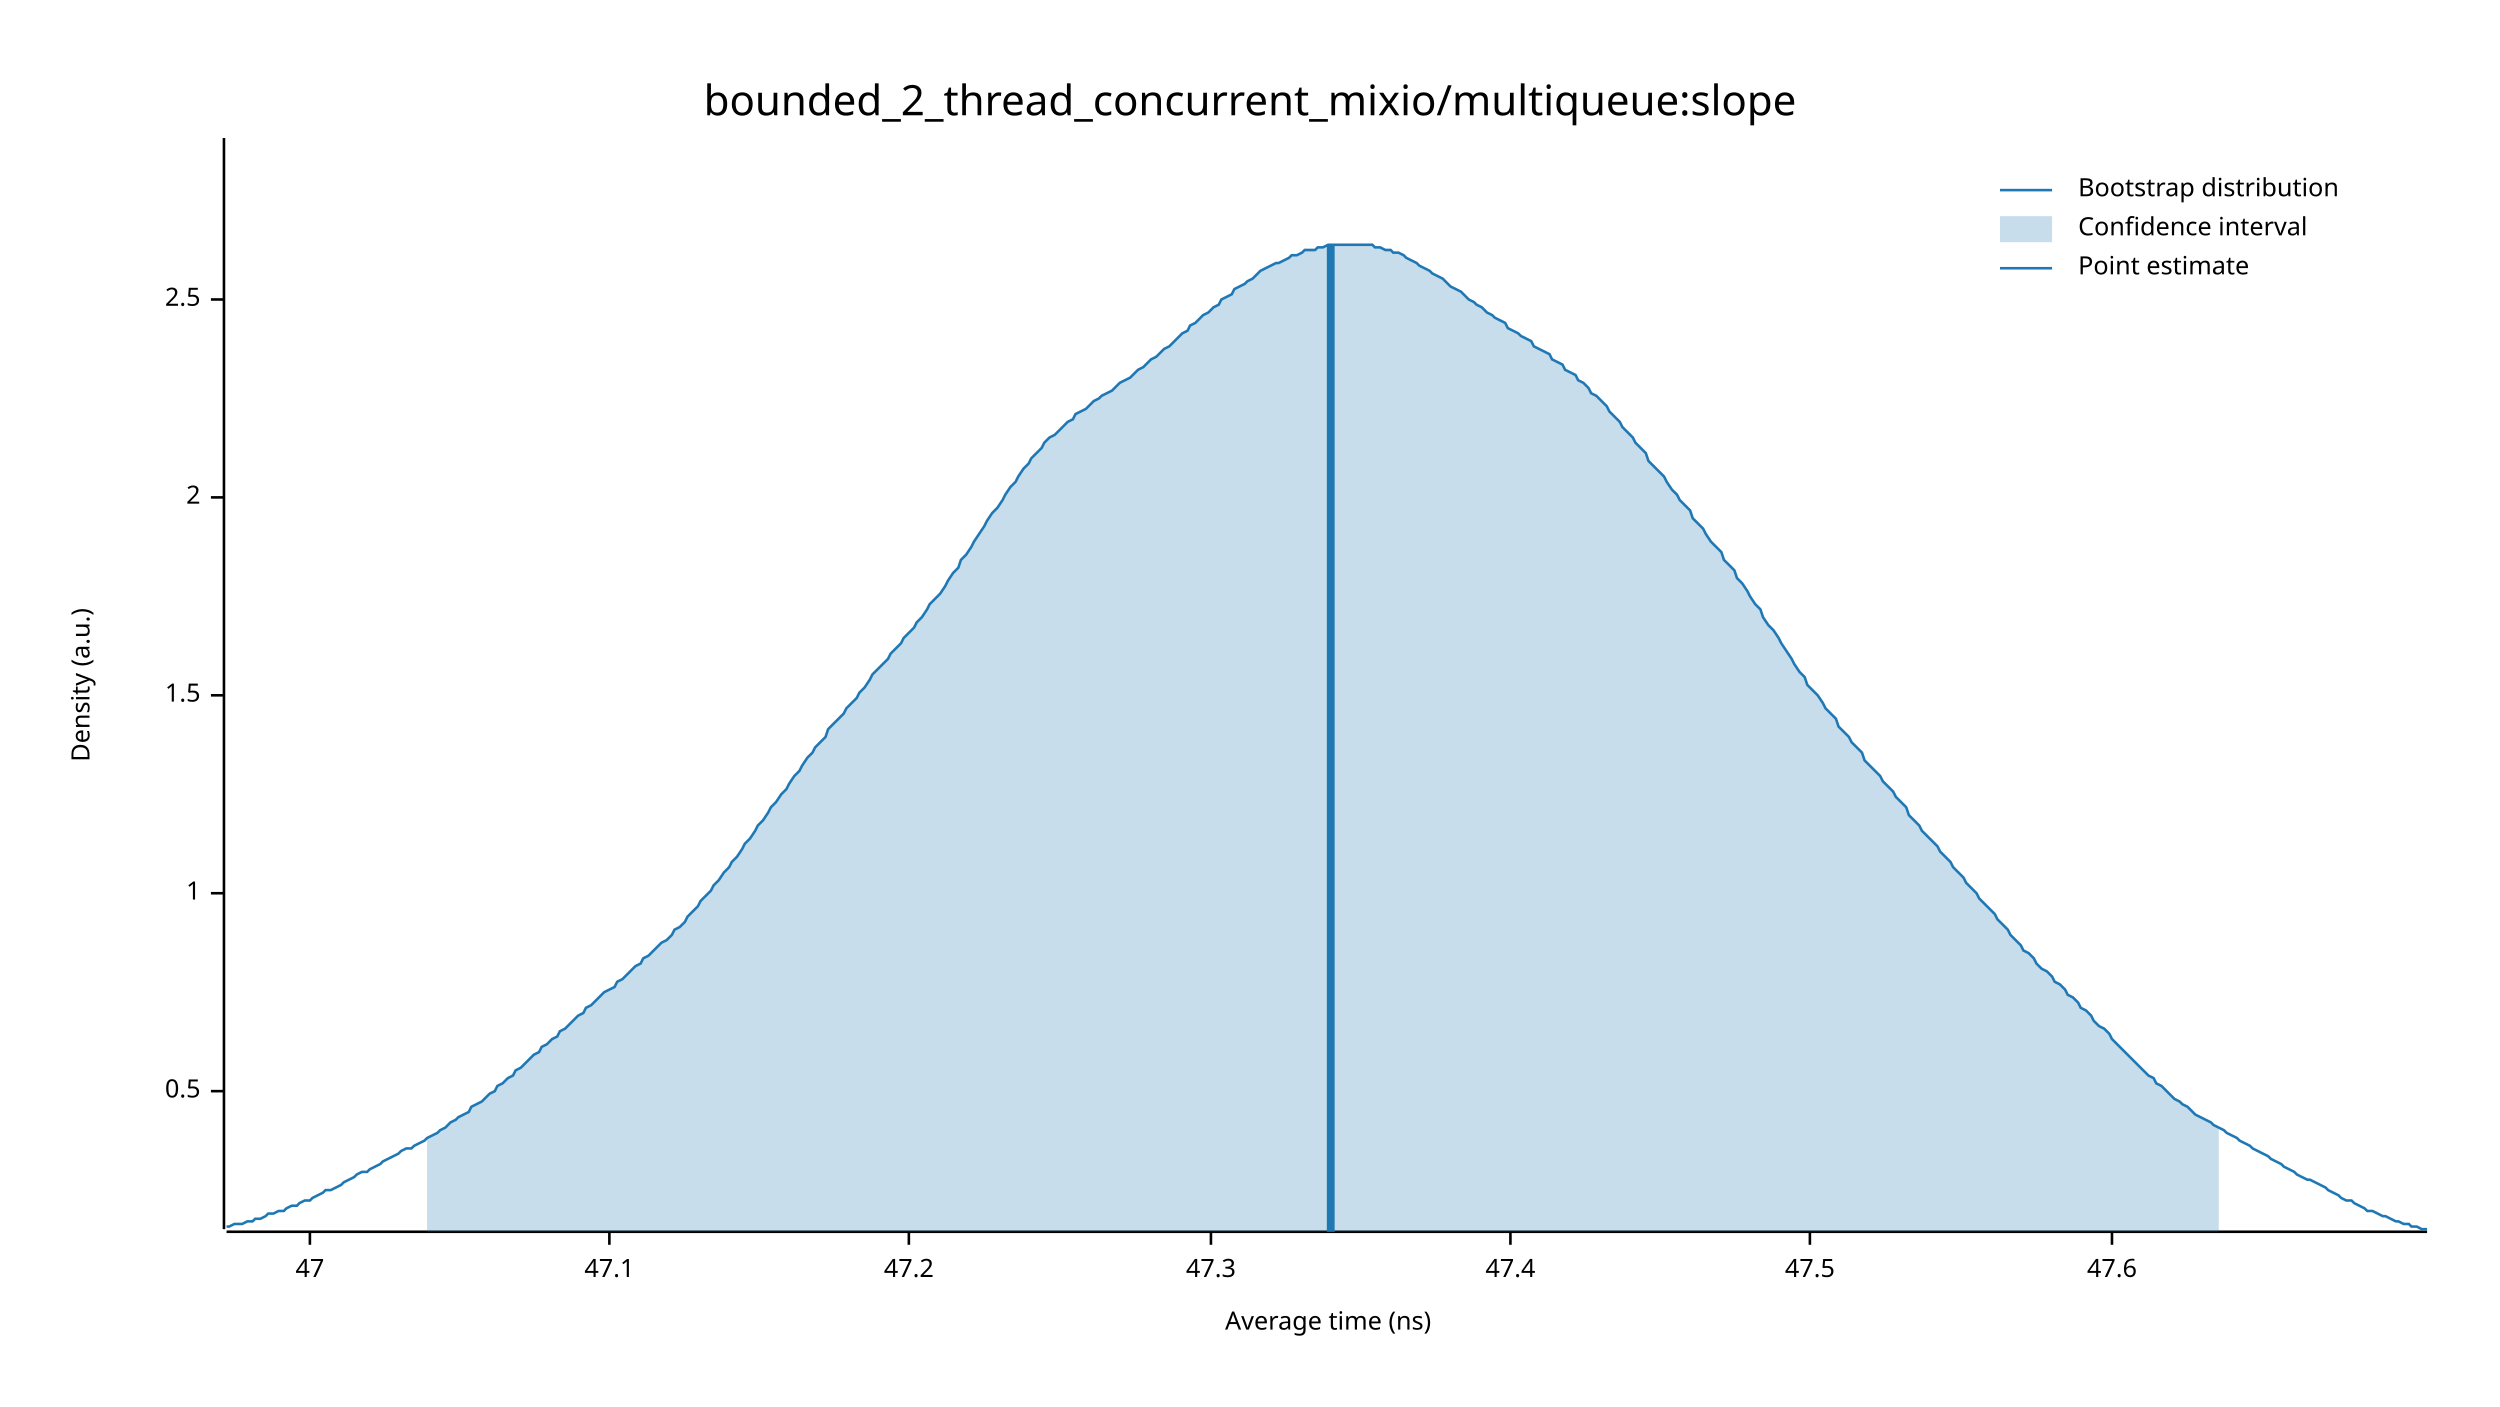
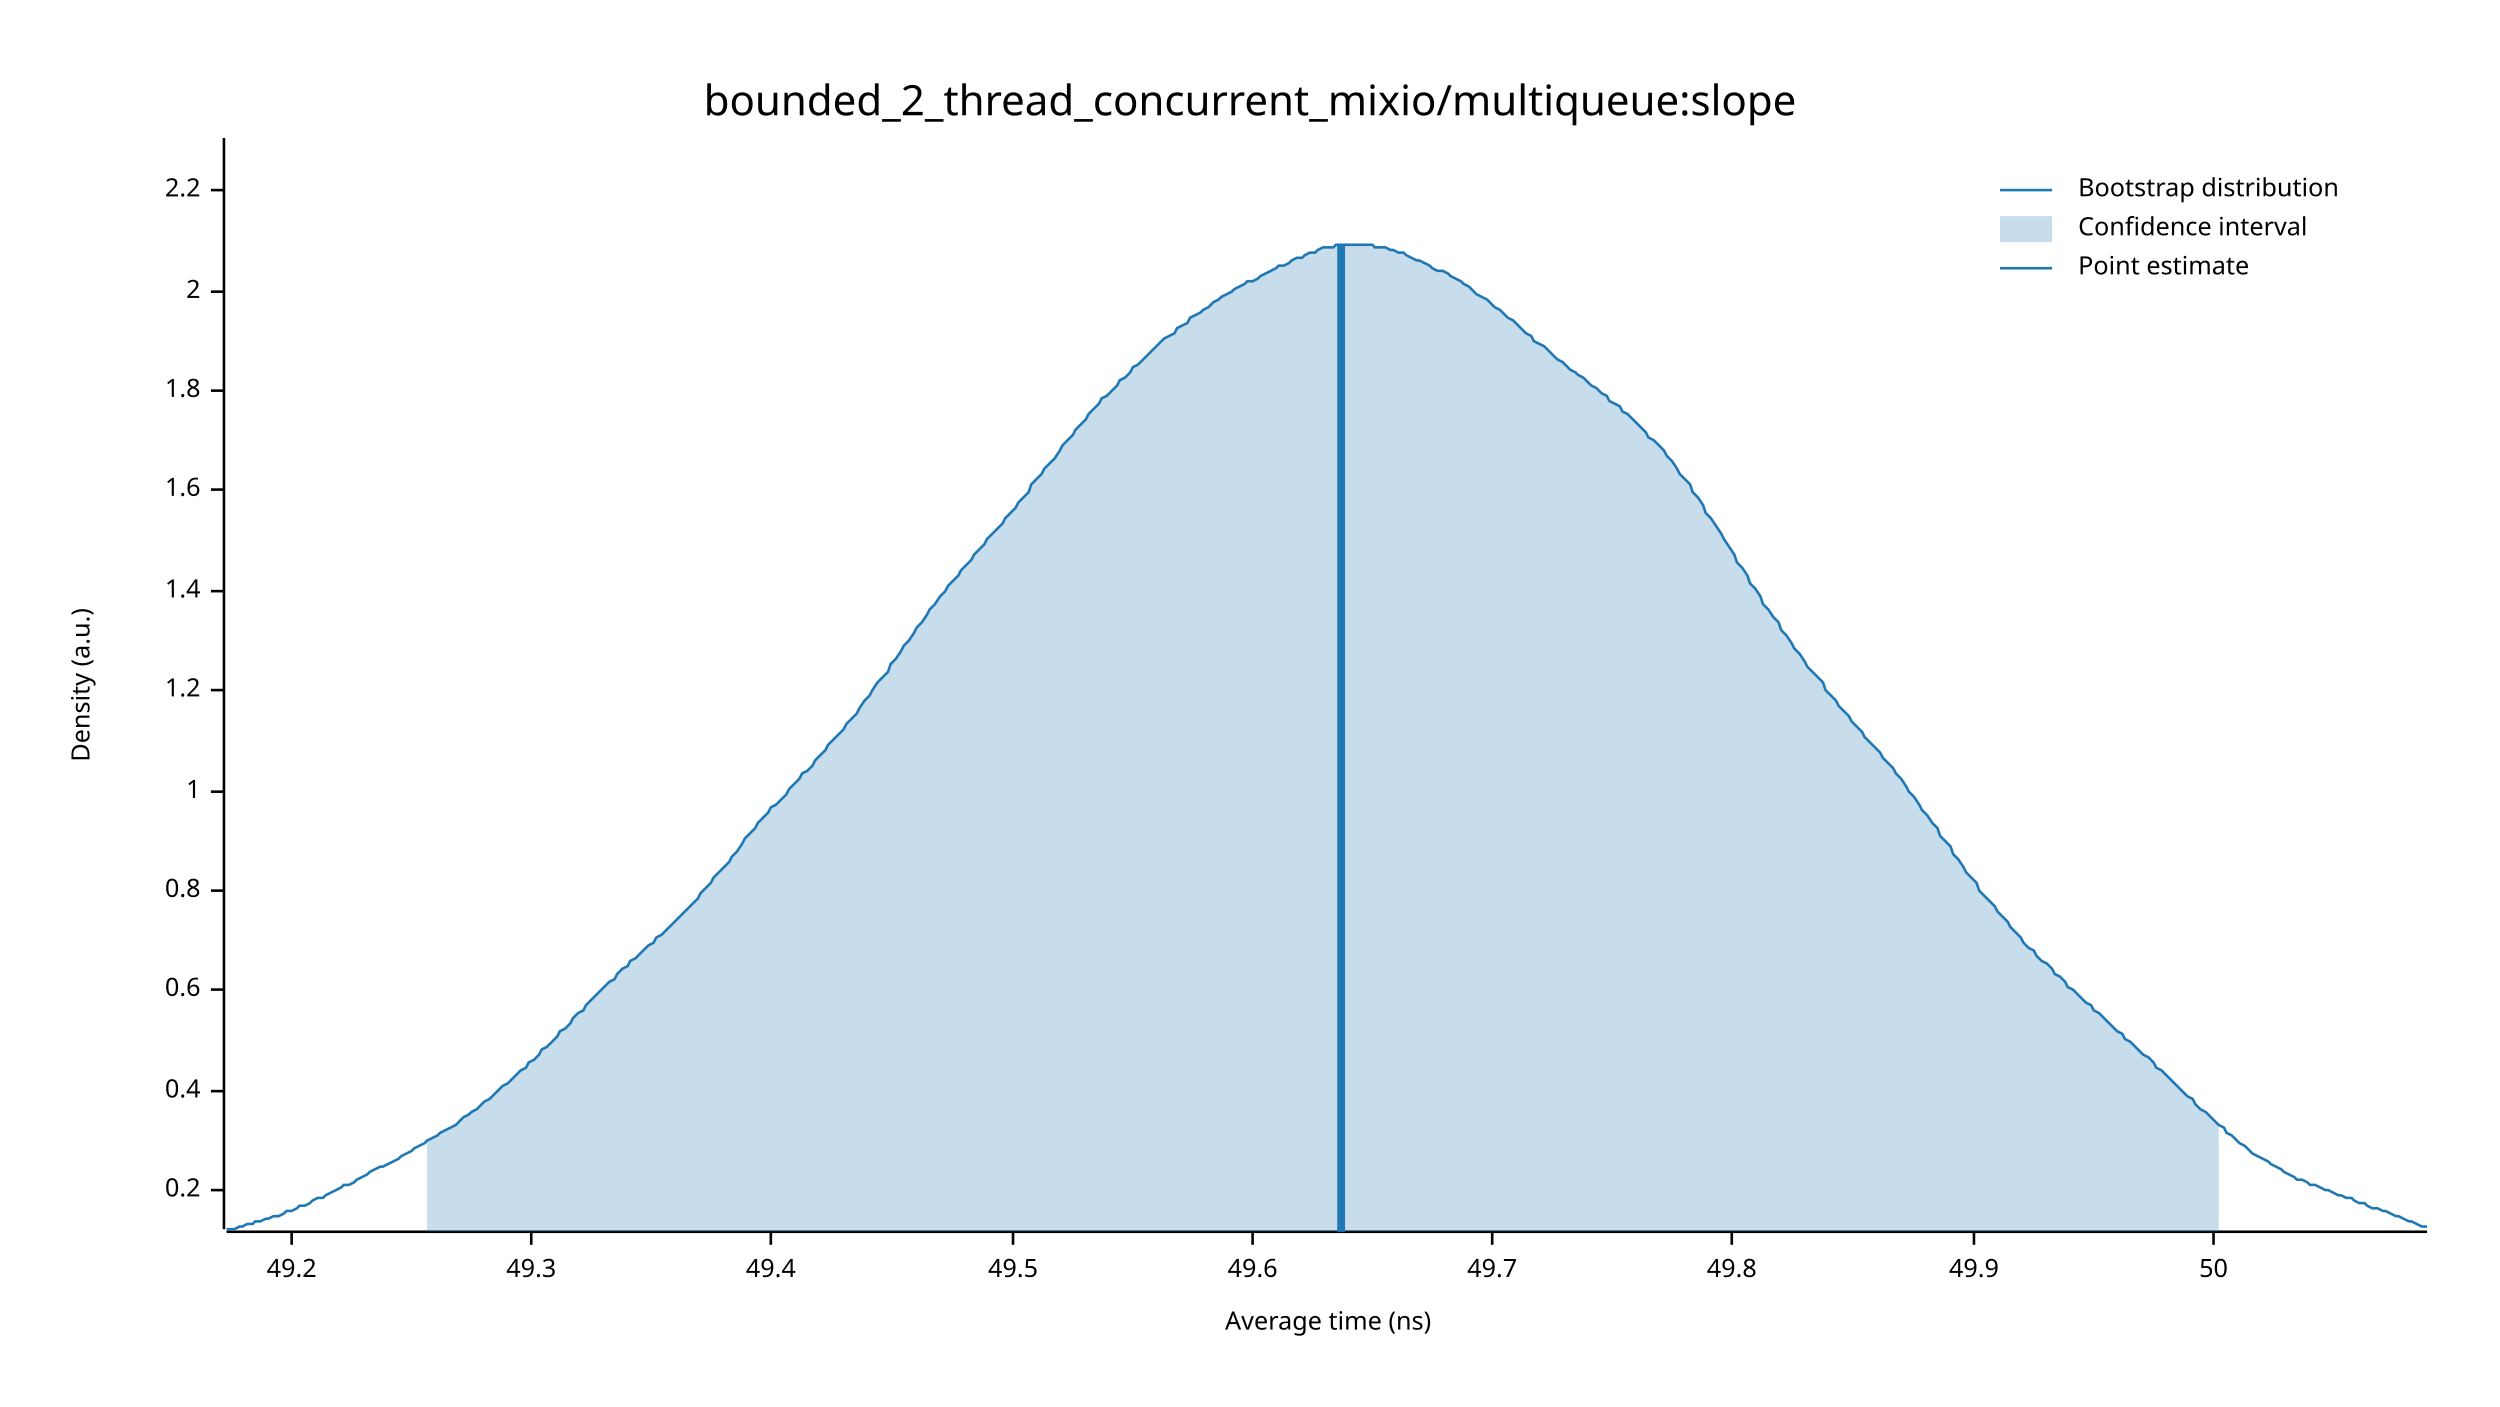
<svg xmlns="http://www.w3.org/2000/svg" width="960" height="540" viewBox="0 0 960 540">
  <text x="480" y="32" dy="0.76em" text-anchor="middle" font-family="sans-serif" font-size="16.129" opacity="1" fill="#000000">
bounded_2_thread_concurrent_mixio/multiqueue:slope
</text>
  <text x="27" y="263" dy="0.76em" text-anchor="middle" font-family="sans-serif" font-size="9.677" opacity="1" fill="#000000" transform="rotate(270, 27, 263)">
Density (a.u.)
</text>
  <text x="510" y="513" dy="-0.5ex" text-anchor="middle" font-family="sans-serif" font-size="9.677" opacity="1" fill="#000000">
Average time (ns)
</text>
  <polyline fill="none" opacity="1" stroke="#000000" stroke-width="1" points="86,53 86,472 " />
+   <text x="77" y="457" dy="0.5ex" text-anchor="end" font-family="sans-serif" font-size="9.677" opacity="1" fill="#000000">
+ 0.2
+ </text>
+   <polyline fill="none" opacity="1" stroke="#000000" stroke-width="1" points="81,457 86,457 " />
  <text x="77" y="419" dy="0.5ex" text-anchor="end" font-family="sans-serif" font-size="9.677" opacity="1" fill="#000000">
- 0.5
+ 0.4
</text>
  <polyline fill="none" opacity="1" stroke="#000000" stroke-width="1" points="81,419 86,419 " />
-   <text x="77" y="343" dy="0.5ex" text-anchor="end" font-family="sans-serif" font-size="9.677" opacity="1" fill="#000000">
+   <text x="77" y="380" dy="0.5ex" text-anchor="end" font-family="sans-serif" font-size="9.677" opacity="1" fill="#000000">
+ 0.6
+ </text>
+   <polyline fill="none" opacity="1" stroke="#000000" stroke-width="1" points="81,380 86,380 " />
+   <text x="77" y="342" dy="0.5ex" text-anchor="end" font-family="sans-serif" font-size="9.677" opacity="1" fill="#000000">
+ 0.8
+ </text>
+   <polyline fill="none" opacity="1" stroke="#000000" stroke-width="1" points="81,342 86,342 " />
+   <text x="77" y="304" dy="0.5ex" text-anchor="end" font-family="sans-serif" font-size="9.677" opacity="1" fill="#000000">
1
</text>
-   <polyline fill="none" opacity="1" stroke="#000000" stroke-width="1" points="81,343 86,343 " />
-   <text x="77" y="267" dy="0.5ex" text-anchor="end" font-family="sans-serif" font-size="9.677" opacity="1" fill="#000000">
- 1.5
+   <polyline fill="none" opacity="1" stroke="#000000" stroke-width="1" points="81,304 86,304 " />
+   <text x="77" y="265" dy="0.5ex" text-anchor="end" font-family="sans-serif" font-size="9.677" opacity="1" fill="#000000">
+ 1.2
</text>
-   <polyline fill="none" opacity="1" stroke="#000000" stroke-width="1" points="81,267 86,267 " />
-   <text x="77" y="191" dy="0.5ex" text-anchor="end" font-family="sans-serif" font-size="9.677" opacity="1" fill="#000000">
+   <polyline fill="none" opacity="1" stroke="#000000" stroke-width="1" points="81,265 86,265 " />
+   <text x="77" y="227" dy="0.5ex" text-anchor="end" font-family="sans-serif" font-size="9.677" opacity="1" fill="#000000">
+ 1.4
+ </text>
+   <polyline fill="none" opacity="1" stroke="#000000" stroke-width="1" points="81,227 86,227 " />
+   <text x="77" y="188" dy="0.5ex" text-anchor="end" font-family="sans-serif" font-size="9.677" opacity="1" fill="#000000">
+ 1.6
+ </text>
+   <polyline fill="none" opacity="1" stroke="#000000" stroke-width="1" points="81,188 86,188 " />
+   <text x="77" y="150" dy="0.5ex" text-anchor="end" font-family="sans-serif" font-size="9.677" opacity="1" fill="#000000">
+ 1.8
+ </text>
+   <polyline fill="none" opacity="1" stroke="#000000" stroke-width="1" points="81,150 86,150 " />
+   <text x="77" y="112" dy="0.5ex" text-anchor="end" font-family="sans-serif" font-size="9.677" opacity="1" fill="#000000">
2
</text>
-   <polyline fill="none" opacity="1" stroke="#000000" stroke-width="1" points="81,191 86,191 " />
-   <text x="77" y="115" dy="0.5ex" text-anchor="end" font-family="sans-serif" font-size="9.677" opacity="1" fill="#000000">
- 2.5
+   <polyline fill="none" opacity="1" stroke="#000000" stroke-width="1" points="81,112 86,112 " />
+   <text x="77" y="73" dy="0.5ex" text-anchor="end" font-family="sans-serif" font-size="9.677" opacity="1" fill="#000000">
+ 2.2
</text>
-   <polyline fill="none" opacity="1" stroke="#000000" stroke-width="1" points="81,115 86,115 " />
+   <polyline fill="none" opacity="1" stroke="#000000" stroke-width="1" points="81,73 86,73 " />
  <polyline fill="none" opacity="1" stroke="#000000" stroke-width="1" points="87,473 932,473 " />
-   <text x="119" y="483" dy="0.76em" text-anchor="middle" font-family="sans-serif" font-size="9.677" opacity="1" fill="#000000">
- 47
+   <text x="112" y="483" dy="0.76em" text-anchor="middle" font-family="sans-serif" font-size="9.677" opacity="1" fill="#000000">
+ 49.2
</text>
-   <polyline fill="none" opacity="1" stroke="#000000" stroke-width="1" points="119,473 119,478 " />
-   <text x="234" y="483" dy="0.76em" text-anchor="middle" font-family="sans-serif" font-size="9.677" opacity="1" fill="#000000">
- 47.1
+   <polyline fill="none" opacity="1" stroke="#000000" stroke-width="1" points="112,473 112,478 " />
+   <text x="204" y="483" dy="0.76em" text-anchor="middle" font-family="sans-serif" font-size="9.677" opacity="1" fill="#000000">
+ 49.3
</text>
-   <polyline fill="none" opacity="1" stroke="#000000" stroke-width="1" points="234,473 234,478 " />
-   <text x="349" y="483" dy="0.76em" text-anchor="middle" font-family="sans-serif" font-size="9.677" opacity="1" fill="#000000">
- 47.2
+   <polyline fill="none" opacity="1" stroke="#000000" stroke-width="1" points="204,473 204,478 " />
+   <text x="296" y="483" dy="0.76em" text-anchor="middle" font-family="sans-serif" font-size="9.677" opacity="1" fill="#000000">
+ 49.4
</text>
-   <polyline fill="none" opacity="1" stroke="#000000" stroke-width="1" points="349,473 349,478 " />
-   <text x="465" y="483" dy="0.76em" text-anchor="middle" font-family="sans-serif" font-size="9.677" opacity="1" fill="#000000">
- 47.3
+   <polyline fill="none" opacity="1" stroke="#000000" stroke-width="1" points="296,473 296,478 " />
+   <text x="389" y="483" dy="0.76em" text-anchor="middle" font-family="sans-serif" font-size="9.677" opacity="1" fill="#000000">
+ 49.5
</text>
-   <polyline fill="none" opacity="1" stroke="#000000" stroke-width="1" points="465,473 465,478 " />
-   <text x="580" y="483" dy="0.76em" text-anchor="middle" font-family="sans-serif" font-size="9.677" opacity="1" fill="#000000">
- 47.4
+   <polyline fill="none" opacity="1" stroke="#000000" stroke-width="1" points="389,473 389,478 " />
+   <text x="481" y="483" dy="0.76em" text-anchor="middle" font-family="sans-serif" font-size="9.677" opacity="1" fill="#000000">
+ 49.6
</text>
-   <polyline fill="none" opacity="1" stroke="#000000" stroke-width="1" points="580,473 580,478 " />
-   <text x="695" y="483" dy="0.76em" text-anchor="middle" font-family="sans-serif" font-size="9.677" opacity="1" fill="#000000">
- 47.5
+   <polyline fill="none" opacity="1" stroke="#000000" stroke-width="1" points="481,473 481,478 " />
+   <text x="573" y="483" dy="0.76em" text-anchor="middle" font-family="sans-serif" font-size="9.677" opacity="1" fill="#000000">
+ 49.7
</text>
-   <polyline fill="none" opacity="1" stroke="#000000" stroke-width="1" points="695,473 695,478 " />
-   <text x="811" y="483" dy="0.76em" text-anchor="middle" font-family="sans-serif" font-size="9.677" opacity="1" fill="#000000">
- 47.6
+   <polyline fill="none" opacity="1" stroke="#000000" stroke-width="1" points="573,473 573,478 " />
+   <text x="665" y="483" dy="0.76em" text-anchor="middle" font-family="sans-serif" font-size="9.677" opacity="1" fill="#000000">
+ 49.8
</text>
-   <polyline fill="none" opacity="1" stroke="#000000" stroke-width="1" points="811,473 811,478 " />
-   <polyline fill="none" opacity="1" stroke="#1F78B4" stroke-width="1" points="87,471 88,471 90,470 92,470 93,470 95,469 97,469 98,468 100,468 102,467 103,466 105,466 107,465 109,465 110,464 112,463 114,463 115,462 117,461 119,461 120,460 122,459 124,458 125,457 127,457 129,456 131,455 132,454 134,453 136,452 137,451 139,450 141,450 142,449 144,448 146,447 147,446 149,445 151,444 153,443 154,442 156,441 158,441 159,440 161,439 163,438 164,437 166,436 168,435 169,434 171,433 173,431 175,430 176,429 178,428 180,427 181,425 183,424 185,423 186,422 188,420 190,419 191,417 193,416 195,414 197,413 198,411 200,410 202,408 203,407 205,405 207,404 208,402 210,401 212,399 214,398 215,396 217,395 219,393 220,392 222,390 224,389 225,387 227,386 229,384 230,383 232,381 234,380 236,379 237,377 239,376 241,374 242,373 244,371 246,370 247,368 249,367 251,365 252,364 254,362 256,361 258,359 259,357 261,356 263,354 264,352 266,350 268,348 269,346 271,344 273,342 274,340 276,338 278,335 280,333 281,331 283,329 285,326 286,324 288,322 290,319 291,317 293,315 295,312 296,310 298,308 300,305 302,303 303,301 305,298 307,296 308,294 310,291 312,289 313,287 315,285 317,283 318,280 320,278 322,276 324,274 325,272 327,270 329,268 330,266 332,264 334,261 335,259 337,257 339,255 341,253 342,251 344,249 346,247 347,245 349,243 351,241 352,239 354,237 356,234 357,232 359,230 361,228 363,225 364,223 366,220 368,218 369,215 371,213 373,210 374,208 376,205 378,202 379,200 381,197 383,195 385,192 386,190 388,187 390,185 391,183 393,180 395,178 396,176 398,174 400,172 401,170 403,168 405,167 407,165 408,164 410,162 412,161 413,159 415,158 417,157 418,156 420,154 422,153 423,152 425,151 427,150 429,148 430,147 432,146 434,145 435,144 437,142 439,141 440,140 442,138 444,137 445,136 447,134 449,133 451,131 452,130 454,128 456,127 457,125 459,124 461,122 462,121 464,120 466,118 468,117 469,115 471,114 473,113 474,111 476,110 478,109 479,108 481,107 483,105 484,104 486,103 488,102 490,101 491,101 493,100 495,99 496,98 498,98 500,97 501,96 503,96 505,96 506,95 508,95 510,94 512,94 513,94 515,94 517,94 518,94 520,94 522,94 523,94 525,94 527,94 528,95 530,95 532,96 534,96 535,97 537,97 539,98 540,99 542,100 544,101 545,102 547,103 549,104 550,105 552,106 554,107 556,109 557,110 559,111 561,112 562,113 564,115 566,116 567,117 569,118 571,120 573,121 574,122 576,123 578,124 579,126 581,127 583,128 584,129 586,130 588,131 589,133 591,134 593,135 595,136 596,138 598,139 600,140 601,142 603,143 605,144 606,146 608,147 610,149 611,151 613,152 615,154 617,156 618,158 620,160 622,162 623,164 625,166 627,168 628,170 630,172 632,174 633,177 635,179 637,181 639,183 640,185 642,188 644,190 645,192 647,194 649,196 650,199 652,201 654,203 655,205 657,208 659,210 661,212 662,215 664,217 666,219 667,222 669,224 671,227 672,229 674,232 676,234 677,237 679,240 681,242 683,245 684,247 686,250 688,253 689,255 691,258 693,260 694,263 696,265 698,267 700,270 701,272 703,274 705,276 706,279 708,281 710,283 711,285 713,287 715,289 716,292 718,294 720,296 722,298 723,300 725,302 727,304 728,306 730,308 732,310 733,313 735,315 737,317 738,319 740,321 742,323 744,325 745,327 747,329 749,331 750,333 752,335 754,337 755,339 757,341 759,343 760,345 762,347 764,349 766,351 767,353 769,355 771,357 772,359 774,361 776,363 777,365 779,366 781,368 782,370 784,372 786,373 788,375 789,377 791,378 793,380 794,382 796,383 798,385 799,387 801,388 803,390 804,392 806,394 808,395 810,397 811,399 813,401 815,403 816,404 818,406 820,408 821,409 823,411 825,413 827,414 828,416 830,417 832,419 833,420 835,422 837,423 838,424 840,425 842,427 843,428 845,429 847,430 849,431 850,432 852,433 854,434 855,435 857,436 859,437 860,438 862,439 864,440 865,441 867,442 869,443 871,444 872,445 874,446 876,447 877,448 879,449 881,450 882,451 884,452 886,453 887,453 889,454 891,455 893,456 894,457 896,458 898,459 899,460 901,461 903,461 904,462 906,463 908,464 909,465 911,465 913,466 915,467 916,467 918,468 920,469 921,469 923,470 925,470 926,471 928,471 930,472 932,472 " />
-   <polygon opacity="0.25" fill="#1F78B4" points="164,437 166,436 168,435 169,434 171,433 173,431 175,430 176,429 178,428 180,427 181,425 183,424 185,423 186,422 188,420 190,419 191,417 193,416 195,414 197,413 198,411 200,410 202,408 203,407 205,405 207,404 208,402 210,401 212,399 214,398 215,396 217,395 219,393 220,392 222,390 224,389 225,387 227,386 229,384 230,383 232,381 234,380 236,379 237,377 239,376 241,374 242,373 244,371 246,370 247,368 249,367 251,365 252,364 254,362 256,361 258,359 259,357 261,356 263,354 264,352 266,350 268,348 269,346 271,344 273,342 274,340 276,338 278,335 280,333 281,331 283,329 285,326 286,324 288,322 290,319 291,317 293,315 295,312 296,310 298,308 300,305 302,303 303,301 305,298 307,296 308,294 310,291 312,289 313,287 315,285 317,283 318,280 320,278 322,276 324,274 325,272 327,270 329,268 330,266 332,264 334,261 335,259 337,257 339,255 341,253 342,251 344,249 346,247 347,245 349,243 351,241 352,239 354,237 356,234 357,232 359,230 361,228 363,225 364,223 366,220 368,218 369,215 371,213 373,210 374,208 376,205 378,202 379,200 381,197 383,195 385,192 386,190 388,187 390,185 391,183 393,180 395,178 396,176 398,174 400,172 401,170 403,168 405,167 407,165 408,164 410,162 412,161 413,159 415,158 417,157 418,156 420,154 422,153 423,152 425,151 427,150 429,148 430,147 432,146 434,145 435,144 437,142 439,141 440,140 442,138 444,137 445,136 447,134 449,133 451,131 452,130 454,128 456,127 457,125 459,124 461,122 462,121 464,120 466,118 468,117 469,115 471,114 473,113 474,111 476,110 478,109 479,108 481,107 483,105 484,104 486,103 488,102 490,101 491,101 493,100 495,99 496,98 498,98 500,97 501,96 503,96 505,96 506,95 508,95 510,94 512,94 513,94 515,94 517,94 518,94 520,94 522,94 523,94 525,94 527,94 528,95 530,95 532,96 534,96 535,97 537,97 539,98 540,99 542,100 544,101 545,102 547,103 549,104 550,105 552,106 554,107 556,109 557,110 559,111 561,112 562,113 564,115 566,116 567,117 569,118 571,120 573,121 574,122 576,123 578,124 579,126 581,127 583,128 584,129 586,130 588,131 589,133 591,134 593,135 595,136 596,138 598,139 600,140 601,142 603,143 605,144 606,146 608,147 610,149 611,151 613,152 615,154 617,156 618,158 620,160 622,162 623,164 625,166 627,168 628,170 630,172 632,174 633,177 635,179 637,181 639,183 640,185 642,188 644,190 645,192 647,194 649,196 650,199 652,201 654,203 655,205 657,208 659,210 661,212 662,215 664,217 666,219 667,222 669,224 671,227 672,229 674,232 676,234 677,237 679,240 681,242 683,245 684,247 686,250 688,253 689,255 691,258 693,260 694,263 696,265 698,267 700,270 701,272 703,274 705,276 706,279 708,281 710,283 711,285 713,287 715,289 716,292 718,294 720,296 722,298 723,300 725,302 727,304 728,306 730,308 732,310 733,313 735,315 737,317 738,319 740,321 742,323 744,325 745,327 747,329 749,331 750,333 752,335 754,337 755,339 757,341 759,343 760,345 762,347 764,349 766,351 767,353 769,355 771,357 772,359 774,361 776,363 777,365 779,366 781,368 782,370 784,372 786,373 788,375 789,377 791,378 793,380 794,382 796,383 798,385 799,387 801,388 803,390 804,392 806,394 808,395 810,397 811,399 813,401 815,403 816,404 818,406 820,408 821,409 823,411 825,413 827,414 828,416 830,417 832,419 833,420 835,422 837,423 838,424 840,425 842,427 843,428 845,429 847,430 849,431 850,432 852,433 852,473 164,473 " />
-   <polyline fill="none" opacity="1" stroke="#1F78B4" stroke-width="3" points="511,473 511,94 " />
+   <polyline fill="none" opacity="1" stroke="#000000" stroke-width="1" points="665,473 665,478 " />
+   <text x="758" y="483" dy="0.76em" text-anchor="middle" font-family="sans-serif" font-size="9.677" opacity="1" fill="#000000">
+ 49.9
+ </text>
+   <polyline fill="none" opacity="1" stroke="#000000" stroke-width="1" points="758,473 758,478 " />
+   <text x="850" y="483" dy="0.76em" text-anchor="middle" font-family="sans-serif" font-size="9.677" opacity="1" fill="#000000">
+ 50
+ </text>
+   <polyline fill="none" opacity="1" stroke="#000000" stroke-width="1" points="850,473 850,478 " />
+   <polyline fill="none" opacity="1" stroke="#1F78B4" stroke-width="1" points="87,472 88,472 90,472 92,471 93,471 95,470 97,470 98,469 100,469 102,468 103,468 105,467 107,467 109,466 110,465 112,465 114,464 115,463 117,463 119,462 120,461 122,460 124,460 125,459 127,458 129,457 131,456 132,455 134,455 136,454 137,453 139,452 141,451 142,450 144,449 146,448 147,448 149,447 151,446 153,445 154,444 156,443 158,442 159,441 161,440 163,439 164,438 166,437 168,436 169,435 171,434 173,433 175,432 176,431 178,429 180,428 181,427 183,426 185,424 186,423 188,422 190,420 191,419 193,417 195,416 197,414 198,413 200,411 202,410 203,408 205,407 207,405 208,403 210,402 212,400 214,398 215,396 217,395 219,393 220,391 222,389 224,388 225,386 227,384 229,382 230,381 232,379 234,377 236,376 237,374 239,372 241,371 242,369 244,368 246,366 247,365 249,363 251,362 252,360 254,359 256,357 258,355 259,354 261,352 263,350 264,349 266,347 268,345 269,343 271,341 273,339 274,337 276,335 278,333 280,331 281,329 283,327 285,324 286,322 288,320 290,318 291,316 293,314 295,312 296,310 298,309 300,307 302,305 303,303 305,301 307,299 308,297 310,296 312,294 313,292 315,290 317,288 318,286 320,284 322,282 324,280 325,278 327,276 329,274 330,272 332,269 334,267 335,265 337,262 339,260 341,258 342,255 344,253 346,250 347,248 349,246 351,243 352,241 354,239 356,236 357,234 359,232 361,229 363,227 364,225 366,223 368,221 369,219 371,217 373,215 374,213 376,211 378,209 379,207 381,205 383,203 385,201 386,199 388,197 390,195 391,193 393,191 395,189 396,186 398,184 400,182 401,180 403,178 405,176 407,173 408,171 410,169 412,167 413,165 415,163 417,161 418,159 420,157 422,155 423,153 425,152 427,150 429,148 430,146 432,145 434,143 435,141 437,140 439,138 440,137 442,135 444,133 445,132 447,130 449,129 451,128 452,126 454,125 456,124 457,122 459,121 461,120 462,119 464,118 466,116 468,115 469,114 471,113 473,112 474,111 476,110 478,109 479,108 481,108 483,107 484,106 486,105 488,104 490,103 491,102 493,102 495,101 496,100 498,99 500,99 501,98 503,97 505,97 506,96 508,95 510,95 512,95 513,94 515,94 517,94 518,94 520,94 522,94 523,94 525,94 527,94 528,95 530,95 532,95 534,96 535,96 537,97 539,97 540,98 542,99 544,100 545,100 547,101 549,102 550,103 552,104 554,104 556,105 557,106 559,107 561,108 562,109 564,110 566,112 567,113 569,114 571,115 573,117 574,118 576,119 578,121 579,122 581,123 583,125 584,126 586,128 588,129 589,131 591,132 593,133 595,135 596,136 598,138 600,139 601,140 603,142 605,143 606,144 608,145 610,147 611,148 613,149 615,151 617,152 618,154 620,155 622,156 623,158 625,159 627,161 628,162 630,164 632,166 633,168 635,169 637,171 639,173 640,175 642,177 644,180 645,182 647,184 649,186 650,189 652,191 654,194 655,197 657,199 659,202 661,205 662,207 664,210 666,213 667,216 669,218 671,221 672,224 674,226 676,229 677,232 679,234 681,237 683,239 684,242 686,244 688,247 689,249 691,251 693,254 694,256 696,258 698,260 700,262 701,265 703,267 705,269 706,271 708,273 710,275 711,277 713,279 715,281 716,283 718,285 720,287 722,289 723,291 725,293 727,295 728,297 730,299 732,302 733,304 735,306 737,309 738,311 740,313 742,316 744,318 745,321 747,323 749,325 750,328 752,330 754,333 755,335 757,337 759,339 760,342 762,344 764,346 766,348 767,350 769,352 771,354 772,356 774,358 776,360 777,362 779,364 781,365 782,367 784,369 786,370 788,372 789,374 791,375 793,377 794,379 796,380 798,382 799,383 801,385 803,386 804,388 806,389 808,391 810,393 811,394 813,396 815,397 816,399 818,400 820,402 821,403 823,405 825,406 827,408 828,410 830,411 832,413 833,414 835,416 837,418 838,419 840,421 842,422 843,424 845,426 847,427 849,429 850,430 852,432 854,433 855,435 857,436 859,438 860,439 862,440 864,442 865,443 867,444 869,445 871,446 872,447 874,448 876,449 877,450 879,451 881,452 882,453 884,453 886,454 887,455 889,455 891,456 893,457 894,457 896,458 898,459 899,459 901,460 903,460 904,461 906,462 908,462 909,463 911,464 913,464 915,465 916,465 918,466 920,467 921,467 923,468 925,469 926,469 928,470 930,471 932,471 " />
+   <polygon opacity="0.25" fill="#1F78B4" points="164,438 166,437 168,436 169,435 171,434 173,433 175,432 176,431 178,429 180,428 181,427 183,426 185,424 186,423 188,422 190,420 191,419 193,417 195,416 197,414 198,413 200,411 202,410 203,408 205,407 207,405 208,403 210,402 212,400 214,398 215,396 217,395 219,393 220,391 222,389 224,388 225,386 227,384 229,382 230,381 232,379 234,377 236,376 237,374 239,372 241,371 242,369 244,368 246,366 247,365 249,363 251,362 252,360 254,359 256,357 258,355 259,354 261,352 263,350 264,349 266,347 268,345 269,343 271,341 273,339 274,337 276,335 278,333 280,331 281,329 283,327 285,324 286,322 288,320 290,318 291,316 293,314 295,312 296,310 298,309 300,307 302,305 303,303 305,301 307,299 308,297 310,296 312,294 313,292 315,290 317,288 318,286 320,284 322,282 324,280 325,278 327,276 329,274 330,272 332,269 334,267 335,265 337,262 339,260 341,258 342,255 344,253 346,250 347,248 349,246 351,243 352,241 354,239 356,236 357,234 359,232 361,229 363,227 364,225 366,223 368,221 369,219 371,217 373,215 374,213 376,211 378,209 379,207 381,205 383,203 385,201 386,199 388,197 390,195 391,193 393,191 395,189 396,186 398,184 400,182 401,180 403,178 405,176 407,173 408,171 410,169 412,167 413,165 415,163 417,161 418,159 420,157 422,155 423,153 425,152 427,150 429,148 430,146 432,145 434,143 435,141 437,140 439,138 440,137 442,135 444,133 445,132 447,130 449,129 451,128 452,126 454,125 456,124 457,122 459,121 461,120 462,119 464,118 466,116 468,115 469,114 471,113 473,112 474,111 476,110 478,109 479,108 481,108 483,107 484,106 486,105 488,104 490,103 491,102 493,102 495,101 496,100 498,99 500,99 501,98 503,97 505,97 506,96 508,95 510,95 512,95 513,94 515,94 517,94 518,94 520,94 522,94 523,94 525,94 527,94 528,95 530,95 532,95 534,96 535,96 537,97 539,97 540,98 542,99 544,100 545,100 547,101 549,102 550,103 552,104 554,104 556,105 557,106 559,107 561,108 562,109 564,110 566,112 567,113 569,114 571,115 573,117 574,118 576,119 578,121 579,122 581,123 583,125 584,126 586,128 588,129 589,131 591,132 593,133 595,135 596,136 598,138 600,139 601,140 603,142 605,143 606,144 608,145 610,147 611,148 613,149 615,151 617,152 618,154 620,155 622,156 623,158 625,159 627,161 628,162 630,164 632,166 633,168 635,169 637,171 639,173 640,175 642,177 644,180 645,182 647,184 649,186 650,189 652,191 654,194 655,197 657,199 659,202 661,205 662,207 664,210 666,213 667,216 669,218 671,221 672,224 674,226 676,229 677,232 679,234 681,237 683,239 684,242 686,244 688,247 689,249 691,251 693,254 694,256 696,258 698,260 700,262 701,265 703,267 705,269 706,271 708,273 710,275 711,277 713,279 715,281 716,283 718,285 720,287 722,289 723,291 725,293 727,295 728,297 730,299 732,302 733,304 735,306 737,309 738,311 740,313 742,316 744,318 745,321 747,323 749,325 750,328 752,330 754,333 755,335 757,337 759,339 760,342 762,344 764,346 766,348 767,350 769,352 771,354 772,356 774,358 776,360 777,362 779,364 781,365 782,367 784,369 786,370 788,372 789,374 791,375 793,377 794,379 796,380 798,382 799,383 801,385 803,386 804,388 806,389 808,391 810,393 811,394 813,396 815,397 816,399 818,400 820,402 821,403 823,405 825,406 827,408 828,410 830,411 832,413 833,414 835,416 837,418 838,419 840,421 842,422 843,424 845,426 847,427 849,429 850,430 852,432 852,473 164,473 " />
+   <polyline fill="none" opacity="1" stroke="#1F78B4" stroke-width="3" points="515,473 515,94 " />
  <text x="798" y="68" dy="0.76em" text-anchor="start" font-family="sans-serif" font-size="9.677" opacity="1" fill="#000000">
Bootstrap distribution
</text>
  <text x="798" y="83" dy="0.76em" text-anchor="start" font-family="sans-serif" font-size="9.677" opacity="1" fill="#000000">
Confidence interval
</text>
  <text x="798" y="98" dy="0.76em" text-anchor="start" font-family="sans-serif" font-size="9.677" opacity="1" fill="#000000">
Point estimate
</text>
  <polyline fill="none" opacity="1" stroke="#1F78B4" stroke-width="1" points="768,73 788,73 " />
  <rect x="768" y="83" width="20" height="10" opacity="0.25" fill="#1F78B4" stroke="none" />
  <polyline fill="none" opacity="1" stroke="#1F78B4" stroke-width="1" points="768,103 788,103 " />
</svg>
